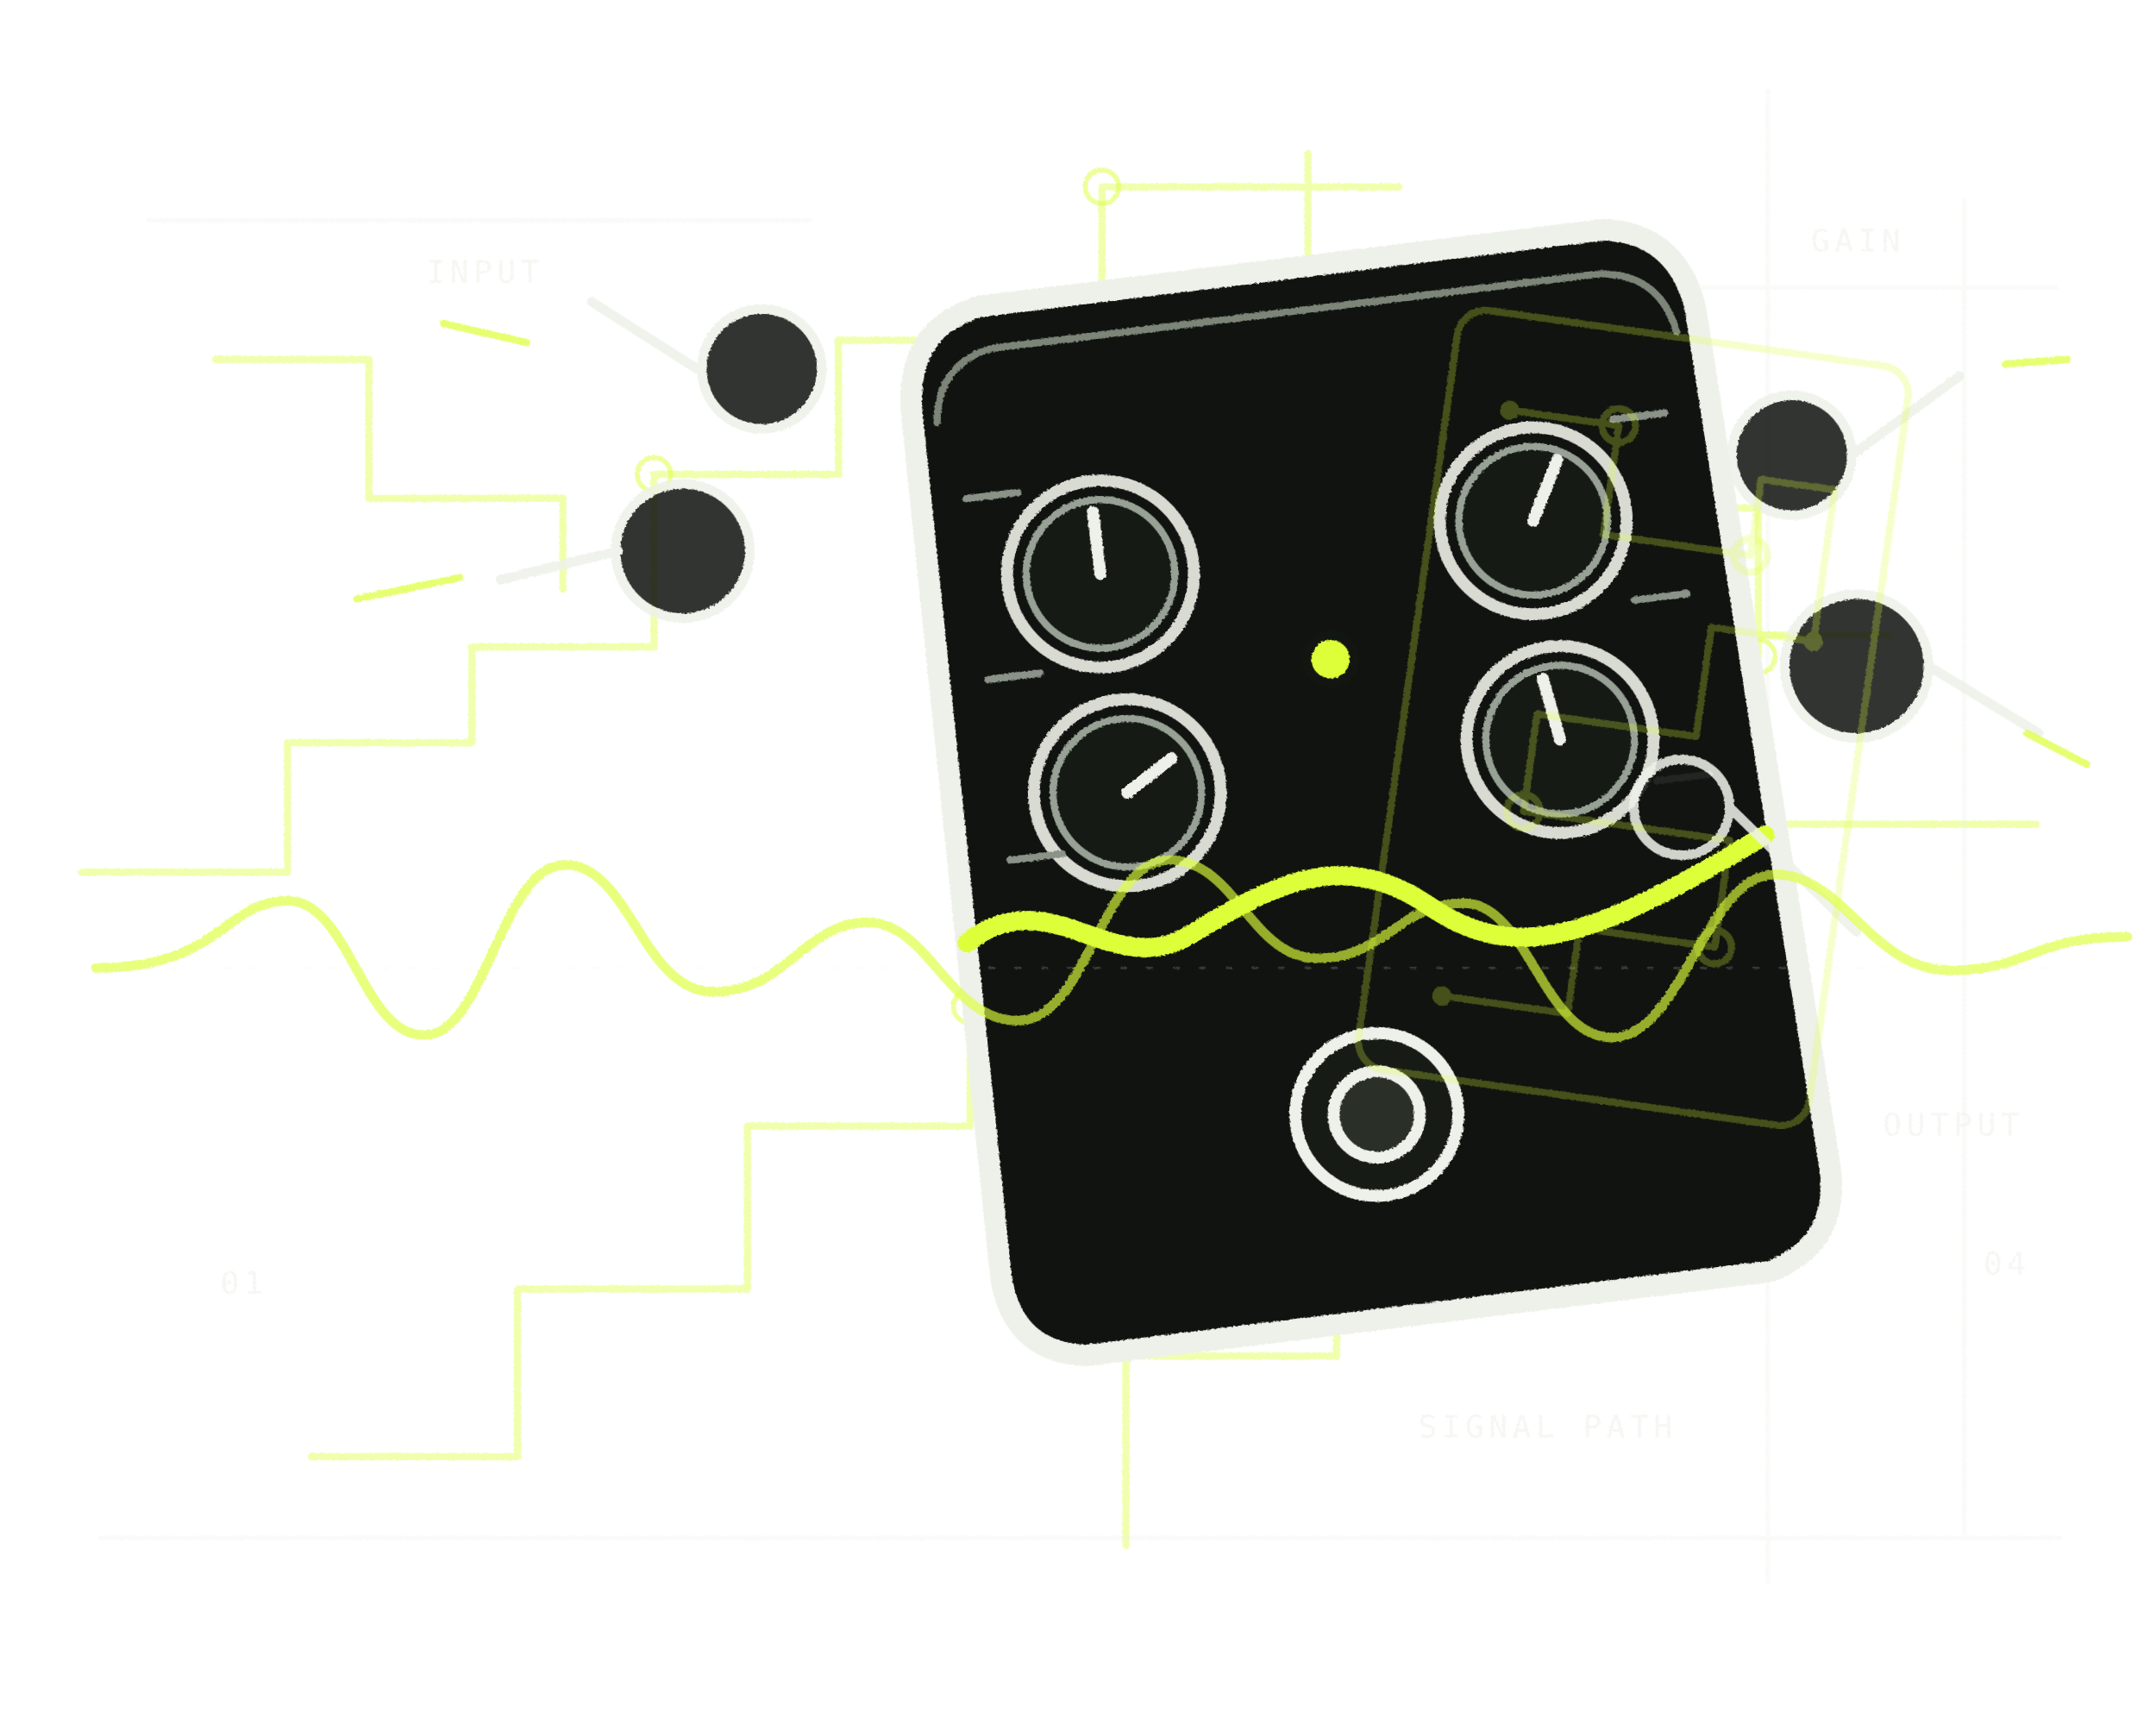
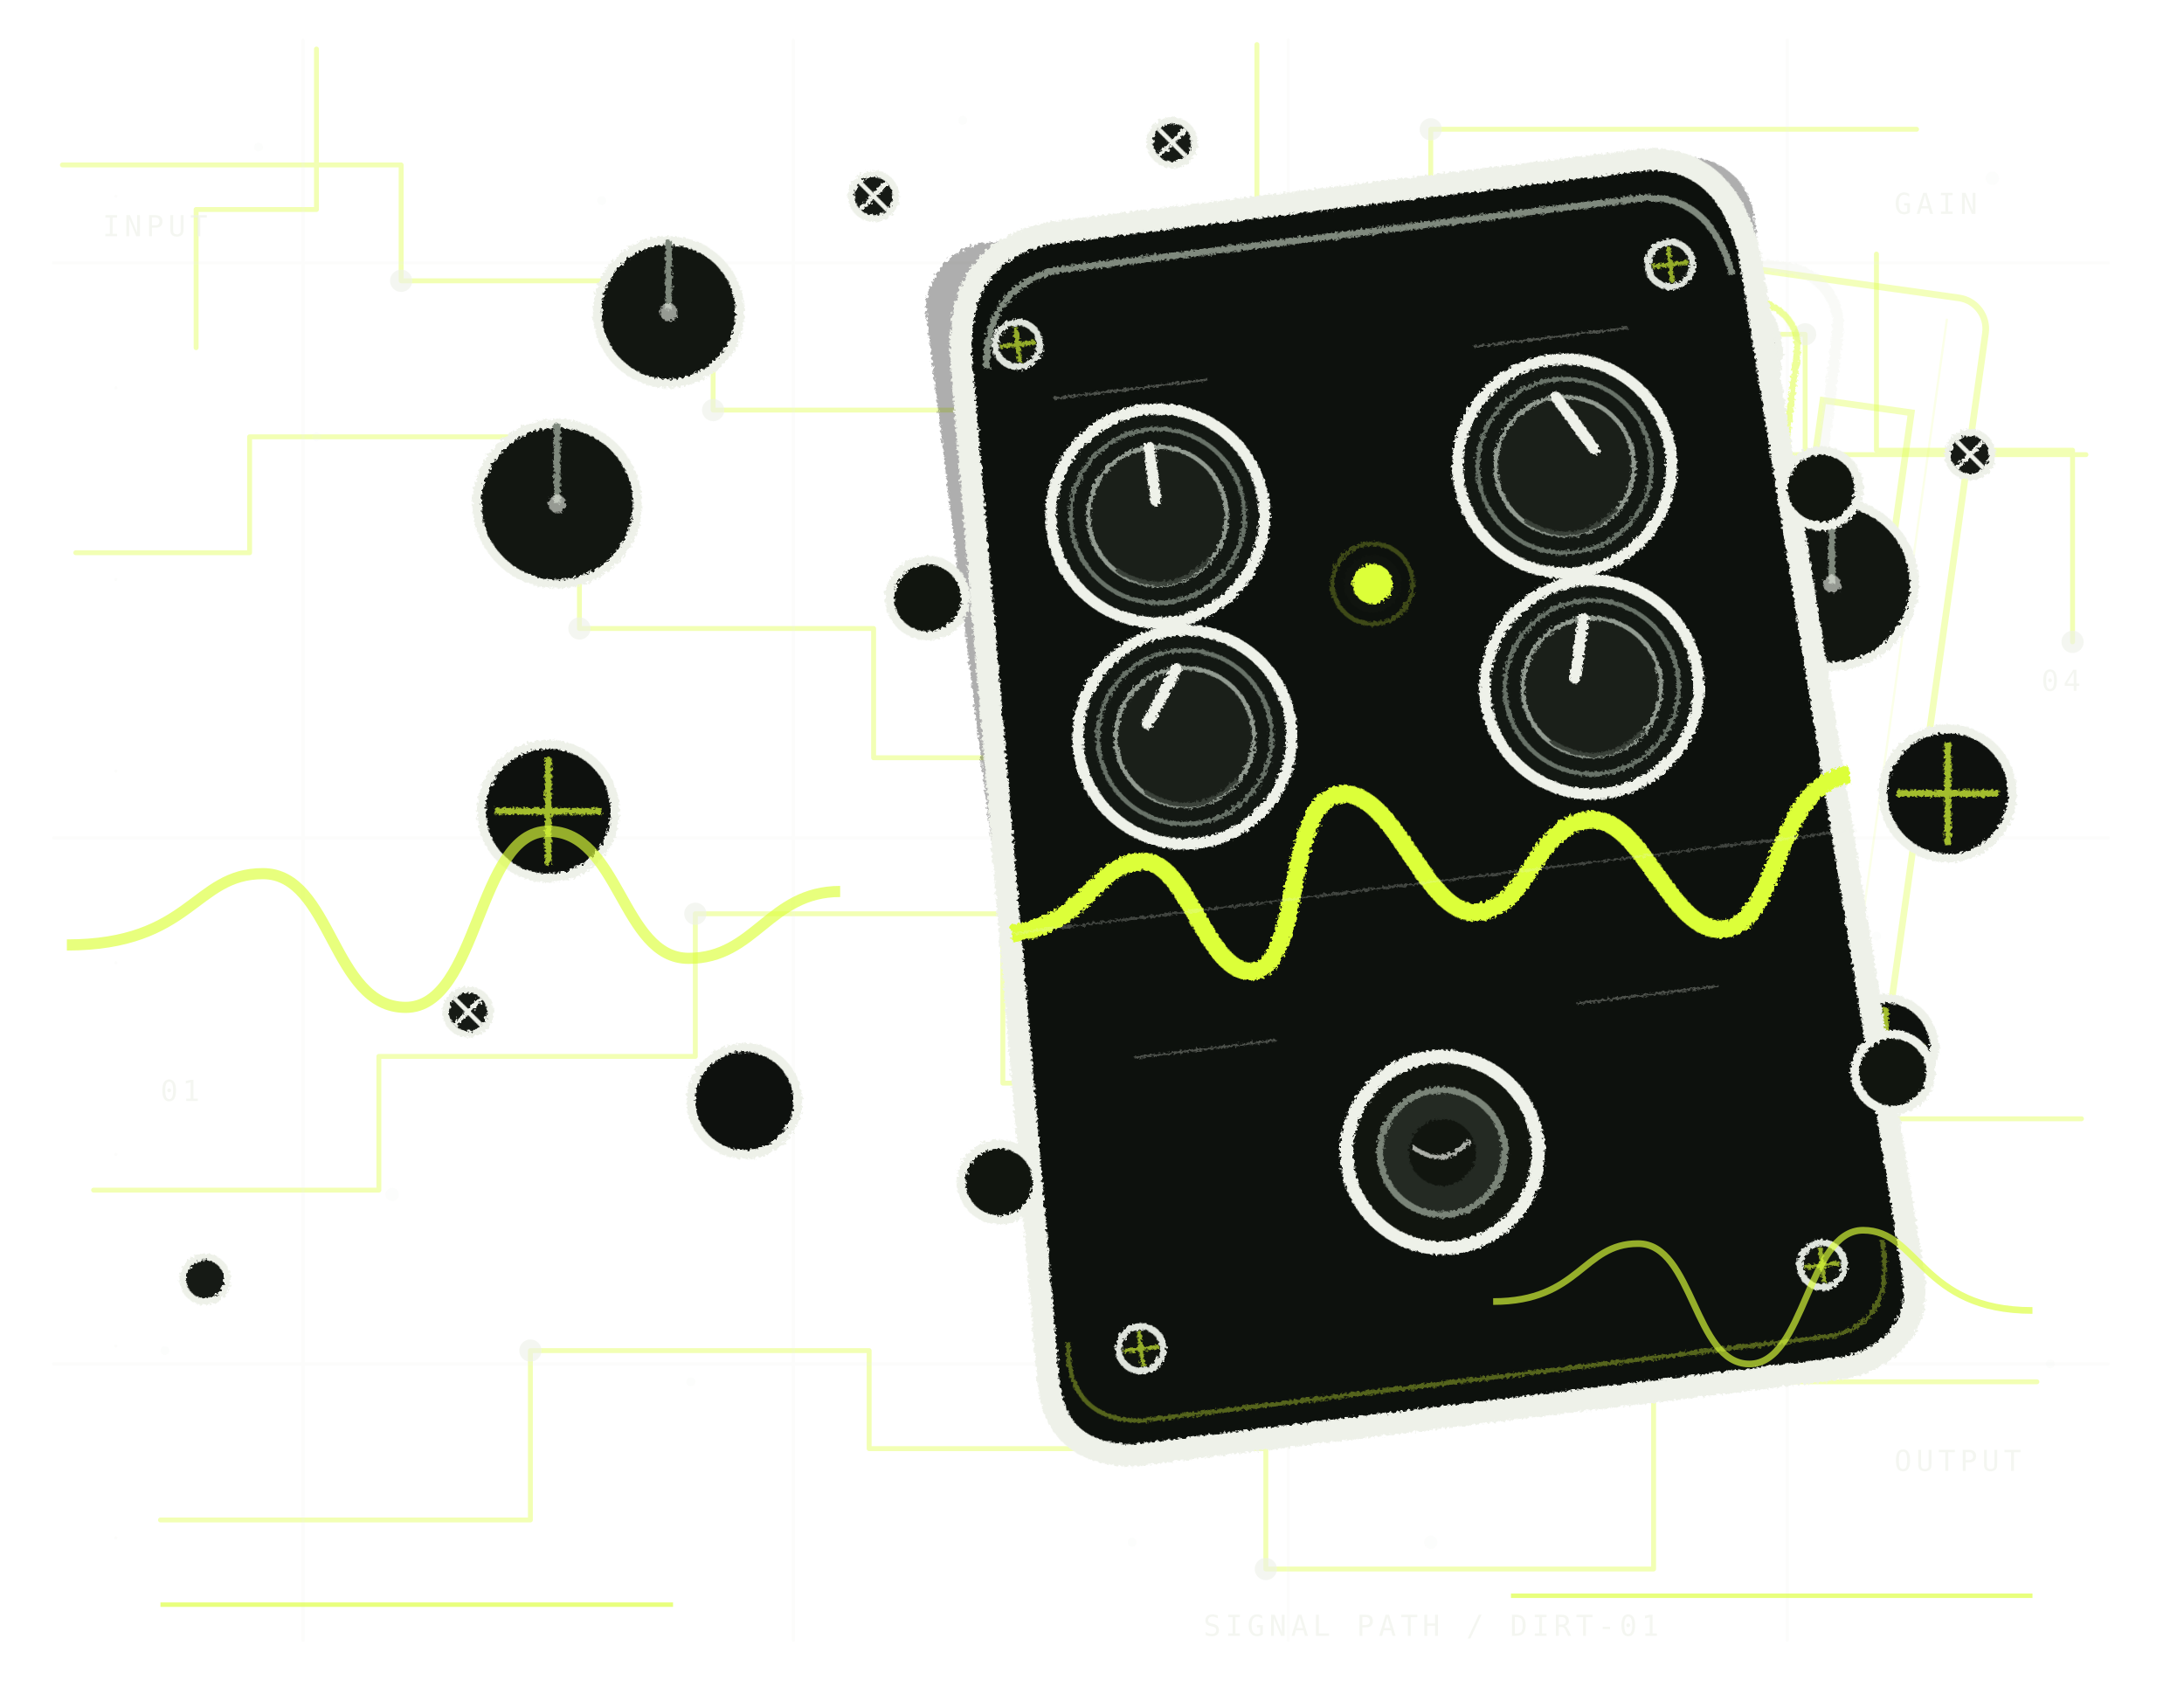
- <svg xmlns="http://www.w3.org/2000/svg" viewBox="0 0 900 720">
+ <svg xmlns="http://www.w3.org/2000/svg" viewBox="0 0 980 760">
  <defs>
-     <filter id="grain">
-       <feTurbulence type="fractalNoise" baseFrequency=".9" numOctaves="2" seed="12" result="n" />
-       <feDisplacementMap in="SourceGraphic" in2="n" scale="1.2" />
+     <filter id="grunge" x="-10%" y="-10%" width="120%" height="120%">
+       <feTurbulence type="fractalNoise" baseFrequency=".72" numOctaves="3" seed="17" result="noise" />
+       <feDisplacementMap in="SourceGraphic" in2="noise" scale="2.6" />
    </filter>
    <filter id="soft">
-       <feGaussianBlur stdDeviation="5" />
+       <feGaussianBlur stdDeviation="7" />
    </filter>
+     <linearGradient id="acidFade" x1="0" x2="1">
+       <stop offset="0" stop-color="#dcff39" stop-opacity=".06" />
+       <stop offset=".5" stop-color="#dcff39" stop-opacity=".3" />
+       <stop offset="1" stop-color="#dcff39" stop-opacity=".04" />
+     </linearGradient>
  </defs>
-   <g fill="none" stroke-linecap="round" stroke-linejoin="round" filter="url(#grain)">
-     <g stroke="#dcff39" opacity=".42" stroke-width="3">
-       <path d="M34 364H120V310H197V270H273V198H350V142H460V78H584" />
-       <path d="M130 608H216V538H312V470H405V420H520V338H660V265H788" />
-       <path d="M470 645V566H558V492H650V419H743V344H850" />
-       <path d="M546 64V146H644V212H734V274" />
-       <path d="M90 150H154V208H235V246" />
-     </g>
-     <g stroke="#eef1e9" opacity=".28" stroke-width="2">
-       <path d="M62 92H338" />
-       <path d="M588 120H858" />
-       <path d="M42 642H860" />
-       <path d="M820 84V640" />
-       <path d="M738 38V660" />
-     </g>
-     <g stroke="#dcff39" opacity=".52" stroke-width="2">
-       <circle cx="273" cy="198" r="7" />
-       <circle cx="460" cy="78" r="7" />
-       <circle cx="405" cy="420" r="7" />
-       <circle cx="660" cy="265" r="7" />
-       <circle cx="650" cy="419" r="7" />
-       <circle cx="734" cy="274" r="7" />
-     </g>
-     <g transform="translate(350 120) rotate(-7)">
-       <path d="M24 55 Q26 20 58 15 L320 15 Q350 20 354 52 L366 414 Q367 447 336 455 L48 455 Q18 450 17 418Z" fill="#10130f" stroke="#eef1e9" stroke-width="9" />
-       <path d="M34 61 Q37 37 60 33 L316 33 Q341 36 345 61" stroke="#7d8579" stroke-width="3" />
-       <g stroke="#eef1e9" stroke-width="5" opacity=".9">
-         <circle cx="94" cy="132" r="39" />
-         <circle cx="276" cy="132" r="39" />
-         <circle cx="94" cy="224" r="39" />
-         <circle cx="276" cy="224" r="39" />
-       </g>
-       <g fill="#161a15" stroke="#98a195" stroke-width="3">
-         <circle cx="94" cy="132" r="31" />
-         <circle cx="276" cy="132" r="31" />
-         <circle cx="94" cy="224" r="31" />
-         <circle cx="276" cy="224" r="31" />
-       </g>
-       <g stroke="#eef1e9" stroke-width="5">
-         <path d="M94 132V106" />
-         <path d="M276 132l13-24" />
-         <path d="M94 224l20-12" />
-         <path d="M276 224l-4-26" />
-       </g>
-       <circle cx="185" cy="179" r="10" fill="#dcff39" stroke="#121611" stroke-width="4" />
-       <path d="M20 278 C58 255 78 302 113 286 S180 257 213 286 S278 309 356 274" stroke="#dcff39" stroke-width="8" />
-       <g fill="#171b16" stroke="#eef1e9" stroke-width="5">
-         <circle cx="181" cy="370" r="34" />
-         <circle cx="181" cy="370" r="18" fill="#2a3028" />
-       </g>
-       <g stroke="#8b9388" stroke-width="3">
-         <path d="M42 94h22M42 170h22M42 246h22M314 94h22M314 170h22M314 246h22" />
-       </g>
-     </g>
-     <g stroke="#eef1e9" fill="#111410" stroke-width="4" opacity=".86">
-       <circle cx="318" cy="154" r="25" />
-       <circle cx="285" cy="230" r="28" />
-       <circle cx="748" cy="190" r="25" />
-       <circle cx="775" cy="278" r="30" />
-       <circle cx="702" cy="337" r="20" />
-       <path d="M291 154l-44-28" />
-       <path d="M258 230l-49 12" />
-       <path d="M773 190l45-33" />
-       <path d="M805 278l46 28" />
-       <path d="M722 337l53 52" />
+   <g fill="none" stroke-linecap="round" stroke-linejoin="round">
+     <g stroke="#dcff39" stroke-width="2.2" opacity=".38">
+       <path d="M28 74H180V126H320V184H470V112H642V58H860" />
+       <path d="M34 248H112V196H260V282H392V340H538V282H712V204H936" />
+       <path d="M42 534H170V474H312V410H450V486H600V566H760V502H934" />
+       <path d="M72 682H238V606H390V650H568V704H742V620H914" />
+       <path d="M564 20V96H680V150H810V242" />
+       <path d="M842 114V202H930V288" />
+       <path d="M142 22V94H88V156" />
+     </g>
+     <g stroke="#eef1e9" stroke-width="1.4" opacity=".19">
+       <path d="M24 118H946" />
+       <path d="M24 376H946" />
+       <path d="M24 612H946" />
+       <path d="M136 18V736" />
+       <path d="M356 18V736" />
+       <path d="M578 18V736" />
+       <path d="M802 18V736" />
+       <path d="M52 88H52M52 174H52M52 260H52M52 346H52M52 432H52M52 518H52M52 604H52M52 690H52" />
+     </g>
+     <g fill="#eef1e9" stroke="none" opacity=".62">
+       <circle cx="180" cy="126" r="5" />
+       <circle cx="320" cy="184" r="5" />
+       <circle cx="470" cy="112" r="5" />
+       <circle cx="642" cy="58" r="5" />
+       <circle cx="260" cy="282" r="5" />
+       <circle cx="538" cy="282" r="5" />
+       <circle cx="712" cy="204" r="5" />
+       <circle cx="312" cy="410" r="5" />
+       <circle cx="600" cy="566" r="5" />
+       <circle cx="760" cy="502" r="5" />
+       <circle cx="238" cy="606" r="5" />
+       <circle cx="568" cy="704" r="5" />
+       <circle cx="742" cy="620" r="5" />
+       <circle cx="680" cy="96" r="5" />
+       <circle cx="810" cy="150" r="5" />
+       <circle cx="930" cy="288" r="5" />
+     </g>
+   </g>
+   <g transform="translate(675 105) rotate(8)" opacity=".34" fill="none" stroke="#dcff39">
+     <rect x="0" y="0" width="220" height="408" rx="14" stroke-width="3" />
+     <path d="M26 42H84V92H152V54H192V122H142V170H58V220H164V270H92V322H34" stroke-width="3" />
+     <g fill="#dcff39" stroke="none">
+       <circle cx="26" cy="42" r="4" />
+       <circle cx="152" cy="92" r="4" />
+       <circle cx="58" cy="220" r="4" />
+       <circle cx="164" cy="270" r="4" />
+       <circle cx="34" cy="322" r="4" />
+     </g>
+     <path d="M45 363H177M45 382H177" stroke-width="2" />
+     <path d="M20 10V396M202 10V396" stroke-width="1" opacity=".35" />
+   </g>
+   <g transform="translate(540 88) rotate(7)" fill="none" stroke-linejoin="round" filter="url(#grunge)">
+     <rect x="0" y="0" width="290" height="488" rx="26" stroke="#eef1e9" stroke-width="5" opacity=".34" />
+     <rect x="17" y="17" width="256" height="454" rx="20" stroke="#dcff39" stroke-width="3" opacity=".52" />
+     <path d="M34 82H256M34 110H256" stroke="#eef1e9" stroke-width="2" opacity=".3" />
+     <path d="M42 132H120V192H216V150H250M42 258H102V318H228V282H250M45 354H152V414H248" stroke="#dcff39" stroke-width="3" opacity=".42" />
+     <circle cx="46" cy="44" r="6" stroke="#eef1e9" stroke-width="3" />
+     <circle cx="244" cy="44" r="6" stroke="#eef1e9" stroke-width="3" />
+     <circle cx="46" cy="442" r="6" stroke="#eef1e9" stroke-width="3" />
+     <circle cx="244" cy="442" r="6" stroke="#eef1e9" stroke-width="3" />
+   </g>
+   <g filter="url(#grunge)">
+     <g fill="#121611" stroke="#eef1e9" stroke-width="4">
+       <circle cx="300" cy="140" r="32" />
+       <circle cx="250" cy="226" r="36" />
+       <circle cx="766" cy="158" r="32" />
+       <circle cx="822" cy="262" r="37" />
+       <circle cx="714" cy="348" r="25" />
+     </g>
+     <g stroke="#7f897d" stroke-width="3">
+       <path d="M300 108V139M250 190V226M766 126V158M822 225V262M714 323V348" />
+     </g>
+     <g fill="#eef1e9" opacity=".6">
+       <circle cx="300" cy="140" r="4" />
+       <circle cx="250" cy="226" r="4" />
+       <circle cx="766" cy="158" r="4" />
+       <circle cx="822" cy="262" r="4" />
+       <circle cx="714" cy="348" r="4" />
+     </g>
+     <g fill="#0e110e" stroke="#eef1e9" stroke-width="4">
+       <circle cx="246" cy="364" r="30" />
+       <circle cx="874" cy="356" r="29" />
+       <circle cx="846" cy="470" r="22" />
+       <circle cx="334" cy="494" r="24" />
+       <circle cx="765" cy="534" r="28" />
    </g>
    <g stroke="#dcff39" stroke-width="3" opacity=".72">
-       <path d="M220 143l-35-8" />
-       <path d="M192 241l-43 9" />
-       <path d="M837 152l26-2" />
-       <path d="M846 306l25 13" />
-     </g>
-     <g transform="translate(610 128) rotate(8)" stroke="#dcff39" opacity=".26">
-       <rect x="0" y="0" width="190" height="320" rx="12" stroke-width="3" />
-       <g stroke-width="3">
-         <path d="M26 40H72V86H134V54H165V118H122V164H55V205H142V250H85V286H32" />
-         <circle cx="72" cy="40" r="7" />
-         <circle cx="134" cy="86" r="7" />
-         <circle cx="55" cy="205" r="7" />
-         <circle cx="142" cy="250" r="7" />
-       </g>
-       <g fill="#dcff39" stroke="none">
-         <circle cx="26" cy="40" r="4" />
-         <circle cx="165" cy="118" r="4" />
-         <circle cx="32" cy="286" r="4" />
-       </g>
-     </g>
-     <path d="M40 404 C92 404 94 376 120 376 S151 432 177 432 S209 361 236 361 S268 414 298 414 S336 385 362 385 S396 426 425 426 S460 359 488 359 S522 400 550 400 S584 377 611 377 S644 433 673 433 S712 365 741 365 S781 405 814 405 S848 391 888 391" stroke="#dcff39" stroke-width="4" opacity=".66" />
-     <path d="M50 404H860" stroke="#eef1e9" stroke-width="1" opacity=".18" stroke-dasharray="2 9" />
-     <g fill="#eef1e9" opacity=".54" font-family="ui-monospace, SFMono-Regular, Menlo, monospace" font-size="13" letter-spacing="2">
-       <text x="178" y="118">INPUT</text>
-       <text x="756" y="105">GAIN</text>
-       <text x="786" y="474">OUTPUT</text>
-       <text x="92" y="540">01</text>
-       <text x="828" y="532">04</text>
-       <text x="592" y="600">SIGNAL PATH</text>
-     </g>
+       <path d="M222 364H270M246 340V388M851 356H897M874 333V379" />
+       <path d="M828 470H864M846 452V488M741 534H789M765 511V557" />
+     </g>
+     <g fill="#161a15" stroke="#eef1e9" stroke-width="3">
+       <circle cx="392" cy="88" r="10" />
+       <circle cx="526" cy="64" r="10" />
+       <circle cx="606" cy="632" r="10" />
+       <circle cx="884" cy="204" r="10" />
+       <circle cx="210" cy="454" r="10" />
+       <circle cx="92" cy="574" r="10" />
+     </g>
+     <g stroke="#eef1e9" stroke-width="2">
+       <path d="M386 82l12 12M398 82l-12 12M520 58l12 12M532 58l-12 12M600 626l12 12M612 626l-12 12" />
+       <path d="M878 198l12 12M890 198l-12 12M204 448l12 12M216 448l-12 12" />
+     </g>
+   </g>
+   <g transform="translate(392 96) rotate(-7)" filter="url(#grunge)">
+     <rect x="18" y="19" width="374" height="540" rx="30" fill="#000" opacity=".32" />
+     <path d="M31 70Q34 20 80 18H347Q383 21 388 66L405 526Q407 561 371 567H48Q13 563 14 529Z" fill="#0d110d" stroke="#eef1e9" stroke-width="10" />
+     <path d="M42 75Q45 39 79 35H345Q374 38 379 74" fill="none" stroke="#7f897d" stroke-width="3" />
+     <path d="M25 513Q20 547 52 552H367Q395 548 393 512" fill="none" stroke="#dcff39" stroke-width="2" opacity=".35" />
+     <g fill="#10140f" stroke="#dfe4dc" stroke-width="3">
+       <circle cx="57" cy="66" r="10" />
+       <circle cx="352" cy="66" r="10" />
+       <circle cx="57" cy="520" r="10" />
+       <circle cx="365" cy="520" r="10" />
+     </g>
+     <g stroke="#dcff39" stroke-width="2" opacity=".65">
+       <path d="M49 66h16M57 58v16M344 66h16M352 58v16M49 520h16M57 512v16M357 520h16M365 512v16" />
+     </g>
+     <g>
+       <g transform="translate(110 150)">
+         <circle r="48" fill="#131813" stroke="#eef1e9" stroke-width="5" />
+         <circle r="39" fill="none" stroke="#687268" stroke-width="2" />
+         <circle r="31" fill="#1a1f19" stroke="#929b91" stroke-width="2" />
+         <path d="M0-31V-7" stroke="#eef1e9" stroke-width="5" stroke-linecap="round" />
+         <path d="M-21 22Q0 39 21 22" fill="none" stroke="#3b423a" stroke-width="2" />
+       </g>
+       <g transform="translate(294 150)">
+         <circle r="48" fill="#131813" stroke="#eef1e9" stroke-width="5" />
+         <circle r="39" fill="none" stroke="#687268" stroke-width="2" />
+         <circle r="31" fill="#1a1f19" stroke="#929b91" stroke-width="2" />
+         <path d="M0-31L14-6" stroke="#eef1e9" stroke-width="5" stroke-linecap="round" />
+         <path d="M-21 22Q0 39 21 22" fill="none" stroke="#3b423a" stroke-width="2" />
+       </g>
+       <g transform="translate(110 250)">
+         <circle r="48" fill="#131813" stroke="#eef1e9" stroke-width="5" />
+         <circle r="39" fill="none" stroke="#687268" stroke-width="2" />
+         <circle r="31" fill="#1a1f19" stroke="#929b91" stroke-width="2" />
+         <path d="M0-31L-16-8" stroke="#eef1e9" stroke-width="5" stroke-linecap="round" />
+         <path d="M-21 22Q0 39 21 22" fill="none" stroke="#3b423a" stroke-width="2" />
+       </g>
+       <g transform="translate(294 250)">
+         <circle r="48" fill="#131813" stroke="#eef1e9" stroke-width="5" />
+         <circle r="39" fill="none" stroke="#687268" stroke-width="2" />
+         <circle r="31" fill="#1a1f19" stroke="#929b91" stroke-width="2" />
+         <path d="M0-31L-7-5" stroke="#eef1e9" stroke-width="5" stroke-linecap="round" />
+         <path d="M-21 22Q0 39 21 22" fill="none" stroke="#3b423a" stroke-width="2" />
+       </g>
+     </g>
+     <circle cx="202" cy="192" r="11" fill="#dcff39" stroke="#10140f" stroke-width="4" />
+     <circle cx="202" cy="192" r="18" fill="none" stroke="#dcff39" stroke-width="2" opacity=".24" />
+     <path d="M22 328C56 328 61 303 83 303S106 358 128 358S151 284 176 284S207 344 231 344S260 309 285 309S315 365 340 365S370 303 404 303" fill="none" stroke="#dcff39" stroke-width="8" />
+     <path d="M22 328H404" stroke="#eef1e9" stroke-width="1" opacity=".24" />
+     <g transform="translate(202 449)">
+       <circle r="43" fill="#11150f" stroke="#eef1e9" stroke-width="6" />
+       <circle r="28" fill="#242a23" stroke="#7a8478" stroke-width="3" />
+       <circle r="15" fill="#11150f" />
+       <path d="M-13 -4Q0 8 13 -4" fill="none" stroke="#eef1e9" stroke-width="2" opacity=".7" />
+     </g>
+     <g stroke="#eef1e9" fill="#11150f" stroke-width="4">
+       <circle cx="3" cy="174" r="17" />
+       <circle cx="407" cy="174" r="17" />
+       <circle cx="3" cy="438" r="17" />
+       <circle cx="407" cy="438" r="17" />
+     </g>
+     <g stroke="#eef1e9" opacity=".3">
+       <path d="M70 92h70M260 92h70M70 390h64M270 390h64" />
+     </g>
+   </g>
+   <g fill="none" stroke="#dcff39" opacity=".66">
+     <path d="M30 424C86 424 87 392 118 392S149 452 182 452S214 373 246 373S279 430 309 430S345 400 377 400" stroke-width="5" />
+     <path d="M670 584C709 584 710 558 735 558S760 612 785 612S811 552 836 552S862 588 912 588" stroke-width="3" />
+     <path d="M72 720H302M678 716H912" stroke-width="2" />
+   </g>
+   <g fill="#eef1e9" font-family="ui-monospace, SFMono-Regular, Menlo, monospace" font-size="13" letter-spacing="2" opacity=".62">
+     <text x="46" y="106">INPUT</text>
+     <text x="850" y="96">GAIN</text>
+     <text x="850" y="660">OUTPUT</text>
+     <text x="72" y="494">01</text>
+     <text x="916" y="310">04</text>
+     <text x="540" y="734">SIGNAL PATH / DIRT-01</text>
+   </g>
+   <g fill="#eef1e9" opacity=".16">
+     <circle cx="116" cy="66" r="2" />
+     <circle cx="142" cy="196" r="2" />
+     <circle cx="176" cy="536" r="3" />
+     <circle cx="270" cy="90" r="2" />
+     <circle cx="310" cy="620" r="2" />
+     <circle cx="432" cy="54" r="2" />
+     <circle cx="894" cy="80" r="3" />
+     <circle cx="920" cy="612" r="2" />
+     <circle cx="642" cy="692" r="3" />
+     <circle cx="74" cy="606" r="2" />
+     <circle cx="508" cy="692" r="2" />
+     <circle cx="842" cy="420" r="2" />
  </g>
</svg>
